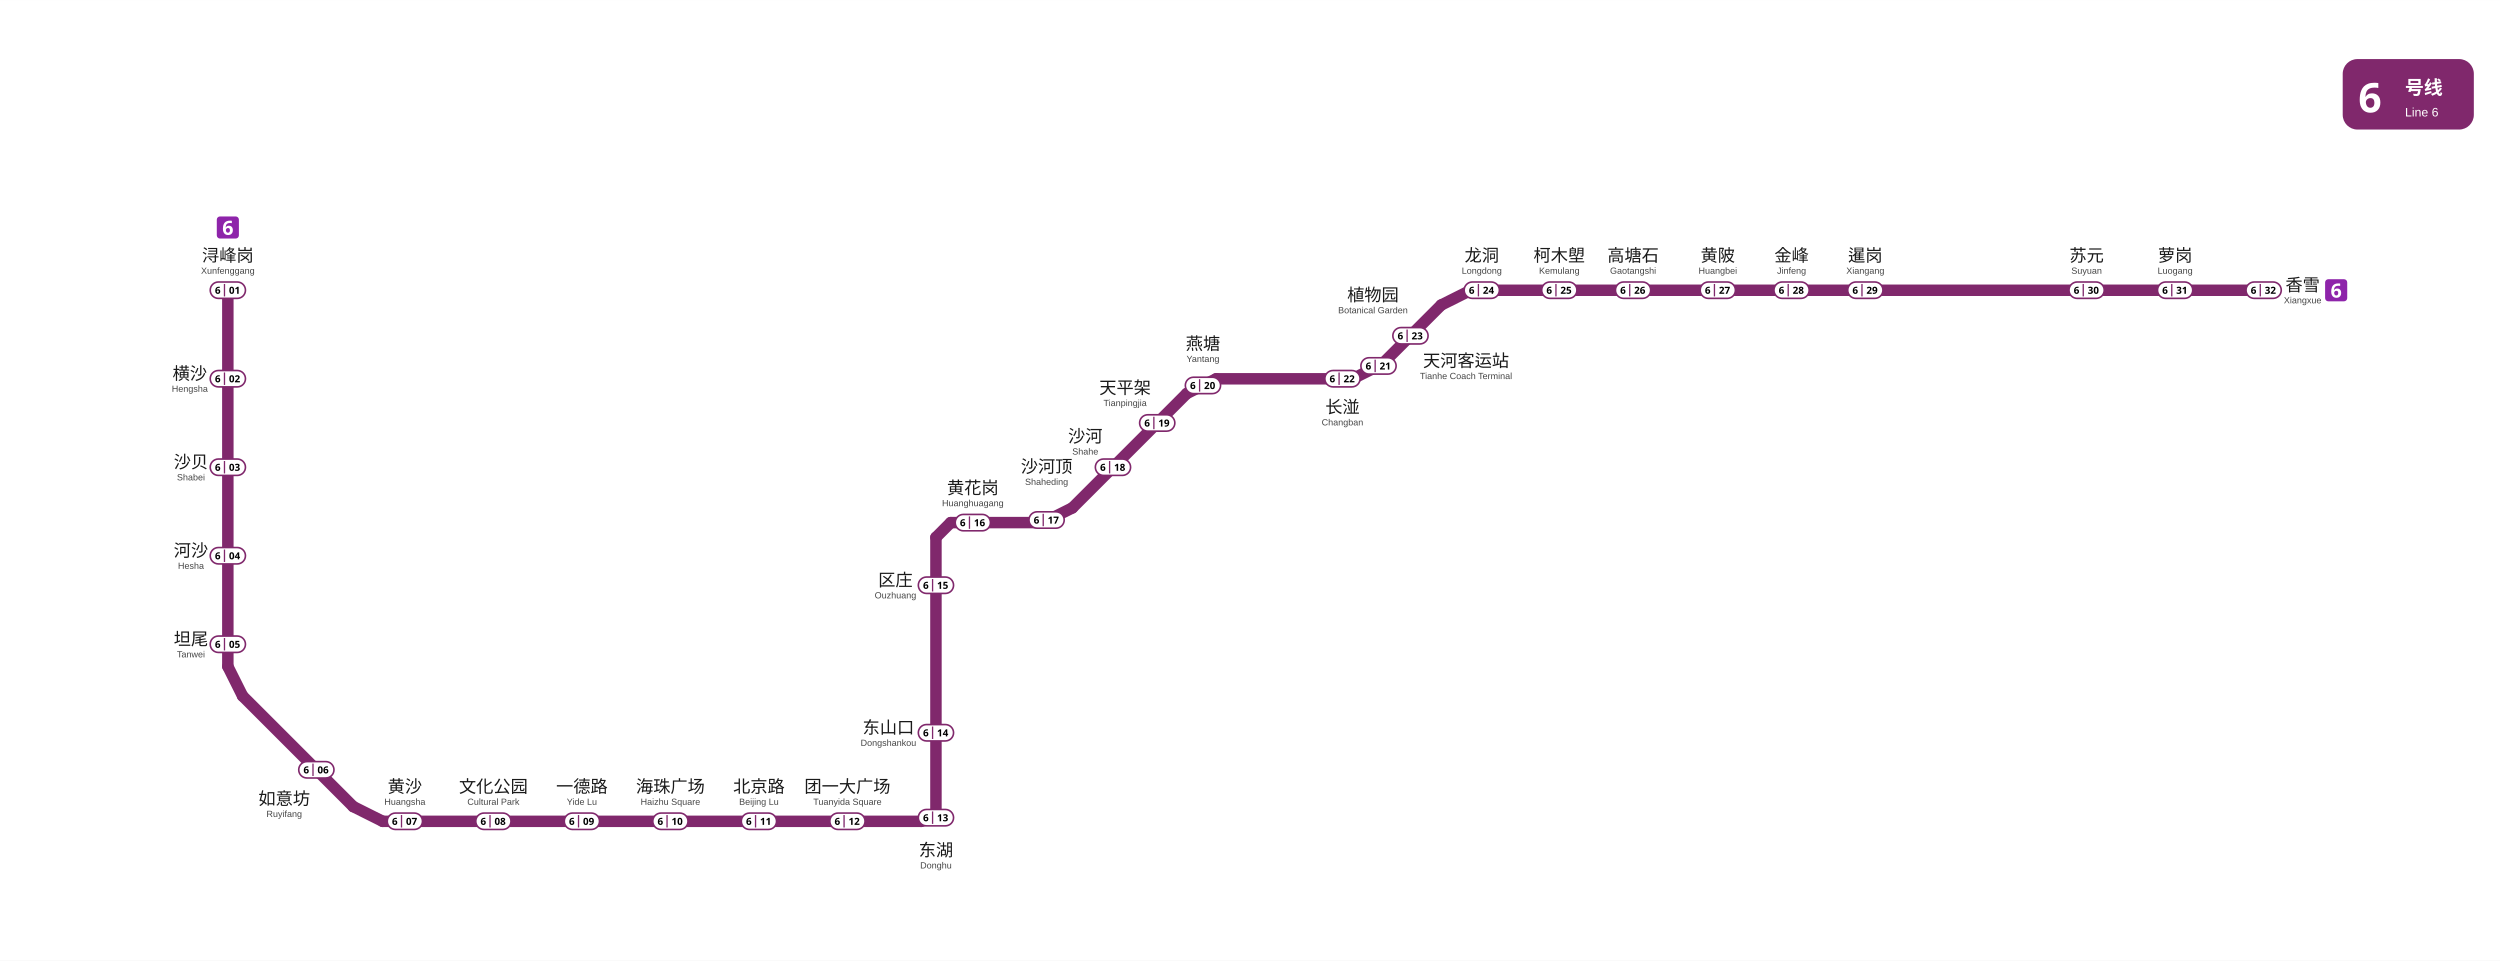
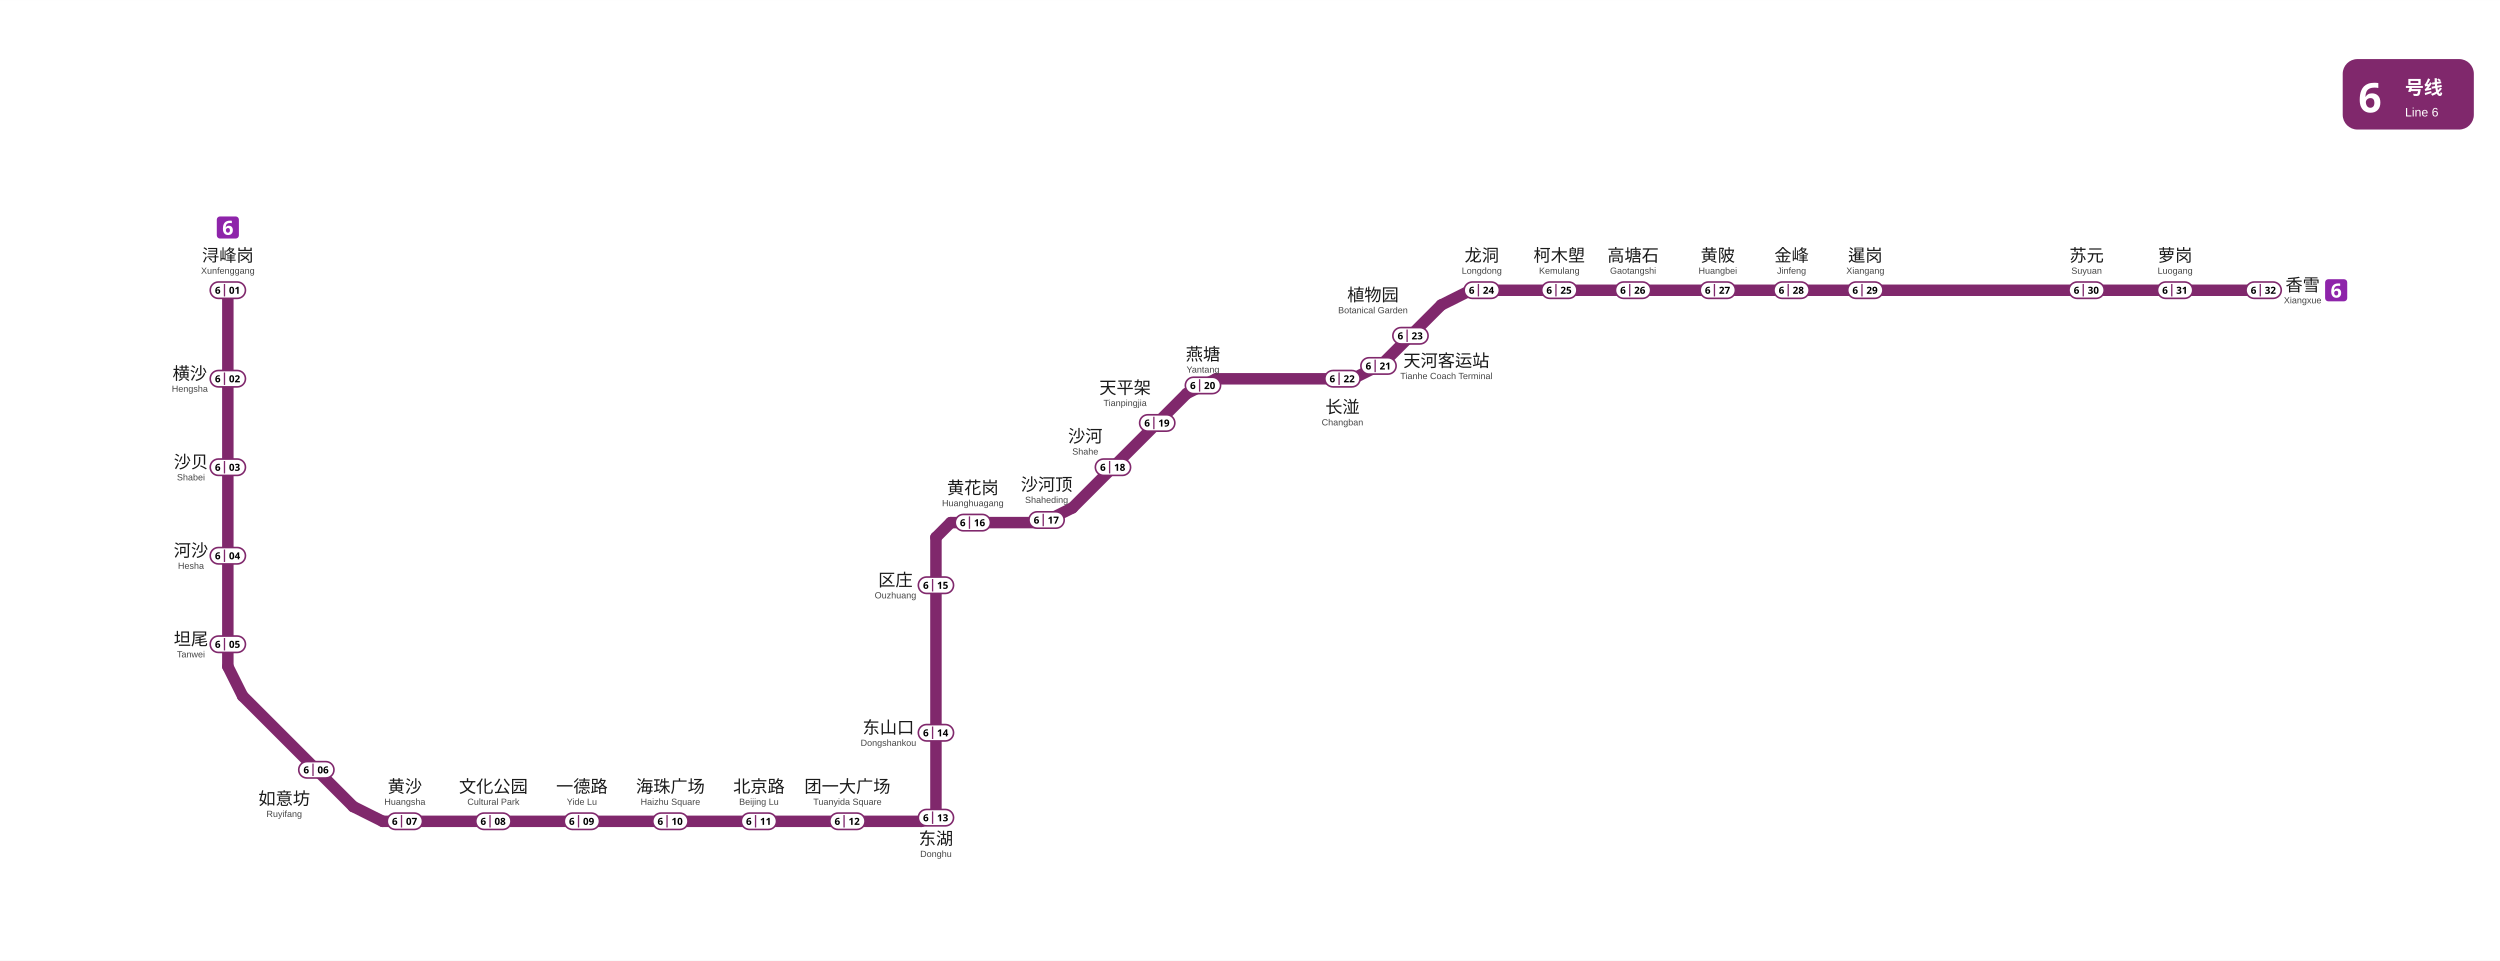
<svg xmlns="http://www.w3.org/2000/svg" viewBox="927.5 563.2 1525.2 586.0" data-pins="一德路,东山口,东湖,北京路,区庄,团一大广场,坦尾,天平架,天河客运站,如意坊,文化公园,暹岗,柯木塱,植物园,横沙,沙河,沙河顶,沙贝,河沙,浔峰岗,海珠广场,燕塘,苏元,萝岗,金峰,长湴,香雪,高塘石,黄沙,黄花岗,黄陂,龙洞" width="1525" height="586">
  <rect x="927.5" y="563.2" width="1525.245" height="586.05" fill="#ffffff" />
  <g id="走廊">
    <line x1="1066.50" y1="740.25" x2="1066.50" y2="969.75" style="fill:none;stroke:#80286c;stroke-width:7;stroke-linecap:round" />
    <line x1="1066.50" y1="969.75" x2="1075.50" y2="987.75" style="fill:none;stroke:#80286c;stroke-width:7;stroke-linecap:round" />
    <line x1="1075.50" y1="987.75" x2="1143.00" y2="1055.25" style="fill:none;stroke:#80286c;stroke-width:7;stroke-linecap:round" />
    <line x1="1143.00" y1="1055.25" x2="1161.00" y2="1064.25" style="fill:none;stroke:#80286c;stroke-width:7;stroke-linecap:round" />
    <line x1="1161.00" y1="1064.25" x2="1489.50" y2="1064.25" style="fill:none;stroke:#80286c;stroke-width:7;stroke-linecap:round" />
    <line x1="1489.50" y1="1064.25" x2="1498.50" y2="1062.00" style="fill:none;stroke:#80286c;stroke-width:7;stroke-linecap:round" />
    <line x1="1498.50" y1="891.00" x2="1498.50" y2="1062.00" style="fill:none;stroke:#80286c;stroke-width:7;stroke-linecap:round" />
    <line x1="1498.50" y1="891.00" x2="1507.50" y2="882.00" style="fill:none;stroke:#80286c;stroke-width:7;stroke-linecap:round" />
    <line x1="1507.50" y1="882.00" x2="1563.75" y2="882.00" style="fill:none;stroke:#80286c;stroke-width:7;stroke-linecap:round" />
    <line x1="1563.75" y1="882.00" x2="1581.75" y2="873.00" style="fill:none;stroke:#80286c;stroke-width:7;stroke-linecap:round" />
    <line x1="1581.75" y1="873.00" x2="1651.50" y2="803.25" style="fill:none;stroke:#80286c;stroke-width:7;stroke-linecap:round" />
    <line x1="1651.50" y1="803.25" x2="1669.50" y2="794.25" style="fill:none;stroke:#80286c;stroke-width:7;stroke-linecap:round" />
    <line x1="1669.50" y1="794.25" x2="1752.75" y2="794.25" style="fill:none;stroke:#80286c;stroke-width:7;stroke-linecap:round" />
    <line x1="1752.75" y1="794.25" x2="1770.75" y2="785.25" style="fill:none;stroke:#80286c;stroke-width:7;stroke-linecap:round" />
    <line x1="1770.75" y1="785.25" x2="1806.75" y2="749.25" style="fill:none;stroke:#80286c;stroke-width:7;stroke-linecap:round" />
    <line x1="1806.75" y1="749.25" x2="1824.75" y2="740.25" style="fill:none;stroke:#80286c;stroke-width:7;stroke-linecap:round" />
    <line x1="1824.75" y1="740.25" x2="2308.50" y2="740.25" style="fill:none;stroke:#80286c;stroke-width:7;stroke-linecap:round" />
  </g>
  <g id="线路徽标">
    <g data-badge="header" transform="translate(2356.74 599.2)" data-ink="#FFFFFF" data-box="2356.7,599.2,2436.7,642.2" data-chip="2356.7,599.2,2436.7,642.2">
      <rect x="0" y="0" width="80.0" height="43.0" rx="9.0" fill="#80286c" />
      <text x="9.5" y="32.5" font-family="'Microsoft YaHei', sans-serif" font-size="25" font-weight="bold" fill="#FFFFFF">6</text>
      <text x="38.0" y="21.5" font-family="'Microsoft YaHei', sans-serif" font-size="11.5" font-weight="600" fill="#FFFFFF">号线</text>
      <text x="38.0" y="35.0" font-family="Arial, sans-serif" font-size="7.5" fill="#FFFFFF">Line 6</text>
    </g>
    <g data-badge="chip" transform="translate(2346 733.505)" data-box="2346.0,733.5,2359.5,747.0">
      <path d="M11.54 13.49h-9.59c-1.07 0 -1.95 -0.88 -1.95 -1.95v-9.59c0 -1.07 0.88 -1.95 1.95 -1.95h9.59c1.07 0 1.95 0.88 1.95 1.95v9.59C13.49 12.61 12.61 13.49 11.54 13.49z" fill="#8E24AA" />
      <path d="M3.73 7.6c0 -0.49 0.04 -0.97 0.11 -1.46c0.07 -0.48 0.2 -0.94 0.38 -1.37c0.18 -0.43 0.43 -0.81 0.76 -1.14c0.32 -0.33 0.74 -0.59 1.24 -0.78c0.5 -0.19 1.11 -0.28 1.82 -0.28c0.17 0 0.36 0.01 0.59 0.02c0.22 0.01 0.41 0.03 0.56 0.07v1.45c-0.15 -0.03 -0.32 -0.06 -0.5 -0.08c-0.18 -0.02 -0.36 -0.04 -0.53 -0.04c-0.71 0 -1.26 0.11 -1.65 0.34c-0.39 0.22 -0.66 0.54 -0.82 0.94c-0.16 0.4 -0.25 0.87 -0.28 1.4h0.07c0.16 -0.28 0.39 -0.52 0.69 -0.71c0.3 -0.19 0.69 -0.29 1.17 -0.29c0.75 0 1.35 0.24 1.79 0.71c0.44 0.47 0.66 1.14 0.66 2c0 0.93 -0.26 1.66 -0.79 2.18c-0.52 0.53 -1.23 0.79 -2.13 0.79c-0.58 0 -1.11 -0.13 -1.58 -0.4c-0.47 -0.27 -0.85 -0.68 -1.13 -1.24C3.87 9.17 3.73 8.46 3.73 7.6zM6.82 9.91c0.35 0 0.64 -0.12 0.86 -0.37s0.34 -0.62 0.34 -1.13c0 -0.42 -0.1 -0.74 -0.29 -0.98c-0.19 -0.24 -0.48 -0.36 -0.88 -0.36c-0.27 0 -0.51 0.06 -0.7 0.18c-0.2 0.12 -0.35 0.27 -0.46 0.45c-0.11 0.18 -0.17 0.37 -0.17 0.56c0 0.26 0.05 0.52 0.14 0.78c0.1 0.26 0.24 0.47 0.44 0.63C6.31 9.83 6.54 9.91 6.82 9.91z" fill="#FFFFFF" />
    </g>
    <g data-badge="chip" transform="translate(1059.76 695.21)" data-box="1059.8,695.2,1073.2,708.7">
      <path d="M11.54 13.49h-9.59c-1.07 0 -1.95 -0.88 -1.95 -1.95v-9.59c0 -1.07 0.88 -1.95 1.95 -1.95h9.59c1.07 0 1.95 0.88 1.95 1.95v9.59C13.49 12.61 12.61 13.49 11.54 13.49z" fill="#8E24AA" />
      <path d="M3.73 7.6c0 -0.49 0.04 -0.97 0.11 -1.46c0.07 -0.48 0.2 -0.94 0.38 -1.37c0.18 -0.43 0.43 -0.81 0.76 -1.14c0.32 -0.33 0.74 -0.59 1.24 -0.78c0.5 -0.19 1.11 -0.28 1.82 -0.28c0.17 0 0.36 0.01 0.59 0.02c0.22 0.01 0.41 0.03 0.56 0.07v1.45c-0.15 -0.03 -0.32 -0.06 -0.5 -0.08c-0.18 -0.02 -0.36 -0.04 -0.53 -0.04c-0.71 0 -1.26 0.11 -1.65 0.34c-0.39 0.22 -0.66 0.54 -0.82 0.94c-0.16 0.4 -0.25 0.87 -0.28 1.4h0.07c0.16 -0.28 0.39 -0.52 0.69 -0.71c0.3 -0.19 0.69 -0.29 1.17 -0.29c0.75 0 1.35 0.24 1.79 0.71c0.44 0.47 0.66 1.14 0.66 2c0 0.93 -0.26 1.66 -0.79 2.18c-0.52 0.53 -1.23 0.79 -2.13 0.79c-0.58 0 -1.11 -0.13 -1.58 -0.4c-0.47 -0.27 -0.85 -0.68 -1.13 -1.24C3.87 9.17 3.73 8.46 3.73 7.6zM6.82 9.91c0.35 0 0.64 -0.12 0.86 -0.37s0.34 -0.62 0.34 -1.13c0 -0.42 -0.1 -0.74 -0.29 -0.98c-0.19 -0.24 -0.48 -0.36 -0.88 -0.36c-0.27 0 -0.51 0.06 -0.7 0.18c-0.2 0.12 -0.35 0.27 -0.46 0.45c-0.11 0.18 -0.17 0.37 -0.17 0.56c0 0.26 0.05 0.52 0.14 0.78c0.1 0.26 0.24 0.47 0.44 0.63C6.31 9.83 6.54 9.91 6.82 9.91z" fill="#FFFFFF" />
    </g>
  </g>
  <g id="站名标注" font-family="'Microsoft YaHei', 'PingFang SC', sans-serif">
    <text x="2332.30" y="740.73" text-anchor="middle" font-size="10.5" font-weight="500" fill="#1a1a1a">香雪</text>
    <text x="2332.30" y="748.23" text-anchor="middle" font-size="5.5" font-family="Arial, sans-serif" fill="#444444">Xiangxue</text>
    <text x="2254.50" y="722.70" text-anchor="middle" font-size="10.5" font-weight="500" fill="#1a1a1a">萝岗</text>
    <text x="2254.50" y="730.20" text-anchor="middle" font-size="5.5" font-family="Arial, sans-serif" fill="#444444">Luogang</text>
    <text x="2200.50" y="722.70" text-anchor="middle" font-size="10.5" font-weight="500" fill="#1a1a1a">苏元</text>
    <text x="2200.50" y="730.20" text-anchor="middle" font-size="5.5" font-family="Arial, sans-serif" fill="#444444">Suyuan</text>
    <text x="2065.50" y="722.70" text-anchor="middle" font-size="10.5" font-weight="500" fill="#1a1a1a">暹岗</text>
    <text x="2065.50" y="730.20" text-anchor="middle" font-size="5.5" font-family="Arial, sans-serif" fill="#444444">Xiangang</text>
    <text x="2020.50" y="722.70" text-anchor="middle" font-size="10.5" font-weight="500" fill="#1a1a1a">金峰</text>
    <text x="2020.50" y="730.20" text-anchor="middle" font-size="5.5" font-family="Arial, sans-serif" fill="#444444">Jinfeng</text>
    <text x="1975.50" y="722.70" text-anchor="middle" font-size="10.5" font-weight="500" fill="#1a1a1a">黄陂</text>
    <text x="1975.50" y="730.20" text-anchor="middle" font-size="5.5" font-family="Arial, sans-serif" fill="#444444">Huangbei</text>
    <text x="1923.80" y="722.70" text-anchor="middle" font-size="10.5" font-weight="500" fill="#1a1a1a">高塘石</text>
    <text x="1923.80" y="730.20" text-anchor="middle" font-size="5.5" font-family="Arial, sans-serif" fill="#444444">Gaotangshi</text>
    <text x="1878.80" y="722.70" text-anchor="middle" font-size="10.5" font-weight="500" fill="#1a1a1a">柯木塱</text>
    <text x="1878.80" y="730.20" text-anchor="middle" font-size="5.5" font-family="Arial, sans-serif" fill="#444444">Kemulang</text>
    <text x="1831.50" y="722.70" text-anchor="middle" font-size="10.5" font-weight="500" fill="#1a1a1a">龙洞</text>
    <text x="1831.50" y="730.20" text-anchor="middle" font-size="5.5" font-family="Arial, sans-serif" fill="#444444">Longdong</text>
    <text x="1746.50" y="815.20" text-anchor="middle" font-size="10.5" font-weight="500" fill="#1a1a1a">长湴</text>
    <text x="1746.50" y="822.70" text-anchor="middle" font-size="5.5" font-family="Arial, sans-serif" fill="#444444">Changban</text>
    <text x="1613.90" y="803.40" text-anchor="middle" font-size="10.5" font-weight="500" fill="#1a1a1a">天平架</text>
    <text x="1613.90" y="810.90" text-anchor="middle" font-size="5.5" font-family="Arial, sans-serif" fill="#444444">Tianpingjia</text>
    <text x="1589.60" y="833.00" text-anchor="middle" font-size="10.5" font-weight="500" fill="#1a1a1a">沙河</text>
    <text x="1589.60" y="840.50" text-anchor="middle" font-size="5.5" font-family="Arial, sans-serif" fill="#444444">Shahe</text>
    <text x="1473.80" y="920.73" text-anchor="middle" font-size="10.5" font-weight="500" fill="#1a1a1a">区庄</text>
    <text x="1473.80" y="928.23" text-anchor="middle" font-size="5.5" font-family="Arial, sans-serif" fill="#444444">Ouzhuang</text>
    <text x="1469.50" y="1010.73" text-anchor="middle" font-size="10.5" font-weight="500" fill="#1a1a1a">东山口</text>
    <text x="1469.50" y="1018.23" text-anchor="middle" font-size="5.5" font-family="Arial, sans-serif" fill="#444444">Dongshankou</text>
    <text x="1444.50" y="1046.70" text-anchor="middle" font-size="10.5" font-weight="500" fill="#1a1a1a">团一大广场</text>
    <text x="1444.50" y="1054.20" text-anchor="middle" font-size="5.5" font-family="Arial, sans-serif" fill="#444444">Tuanyida Square</text>
    <text x="1390.50" y="1046.70" text-anchor="middle" font-size="10.5" font-weight="500" fill="#1a1a1a">北京路</text>
    <text x="1390.50" y="1054.20" text-anchor="middle" font-size="5.5" font-family="Arial, sans-serif" fill="#444444">Beijing Lu</text>
    <text x="1336.50" y="1046.70" text-anchor="middle" font-size="10.5" font-weight="500" fill="#1a1a1a">海珠广场</text>
    <text x="1336.50" y="1054.20" text-anchor="middle" font-size="5.5" font-family="Arial, sans-serif" fill="#444444">Haizhu Square</text>
    <text x="1282.50" y="1046.70" text-anchor="middle" font-size="10.5" font-weight="500" fill="#1a1a1a">一德路</text>
    <text x="1282.50" y="1054.20" text-anchor="middle" font-size="5.5" font-family="Arial, sans-serif" fill="#444444">Yide Lu</text>
    <text x="1228.50" y="1046.70" text-anchor="middle" font-size="10.5" font-weight="500" fill="#1a1a1a">文化公园</text>
    <text x="1228.50" y="1054.20" text-anchor="middle" font-size="5.5" font-family="Arial, sans-serif" fill="#444444">Cultural Park</text>
    <text x="1174.50" y="1046.70" text-anchor="middle" font-size="10.5" font-weight="500" fill="#1a1a1a">黄沙</text>
    <text x="1174.50" y="1054.20" text-anchor="middle" font-size="5.5" font-family="Arial, sans-serif" fill="#444444">Huangsha</text>
    <text x="1100.90" y="1054.10" text-anchor="middle" font-size="10.5" font-weight="500" fill="#1a1a1a">如意坊</text>
    <text x="1100.90" y="1061.60" text-anchor="middle" font-size="5.5" font-family="Arial, sans-serif" fill="#444444">Ruyifang</text>
    <text x="1044.00" y="956.73" text-anchor="middle" font-size="10.5" font-weight="500" fill="#1a1a1a">坦尾</text>
    <text x="1044.00" y="964.23" text-anchor="middle" font-size="5.5" font-family="Arial, sans-serif" fill="#444444">Tanwei</text>
    <text x="1044.00" y="902.73" text-anchor="middle" font-size="10.5" font-weight="500" fill="#1a1a1a">河沙</text>
    <text x="1044.00" y="910.23" text-anchor="middle" font-size="5.5" font-family="Arial, sans-serif" fill="#444444">Hesha</text>
    <text x="1044.00" y="848.73" text-anchor="middle" font-size="10.5" font-weight="500" fill="#1a1a1a">沙贝</text>
    <text x="1044.00" y="856.23" text-anchor="middle" font-size="5.5" font-family="Arial, sans-serif" fill="#444444">Shabei</text>
    <text x="1043.30" y="794.73" text-anchor="middle" font-size="10.5" font-weight="500" fill="#1a1a1a">横沙</text>
    <text x="1043.30" y="802.23" text-anchor="middle" font-size="5.5" font-family="Arial, sans-serif" fill="#444444">Hengsha</text>
    <text x="1066.50" y="722.70" text-anchor="middle" font-size="10.5" font-weight="500" fill="#1a1a1a">浔峰岗</text>
    <text x="1066.50" y="730.20" text-anchor="middle" font-size="5.5" font-family="Arial, sans-serif" fill="#444444">Xunfenggang</text>
    <text x="1765.10" y="746.80" text-anchor="middle" font-size="10.5" font-weight="500" fill="#1a1a1a">植物园</text>
    <text x="1765.10" y="754.30" text-anchor="middle" font-size="5.5" font-family="Arial, sans-serif" fill="#444444">Botanical Garden</text>
-     <text x="1821.90" y="786.93" text-anchor="middle" font-size="10.5" font-weight="500" fill="#1a1a1a">天河客运站</text>
-     <text x="1821.90" y="794.43" text-anchor="middle" font-size="5.5" font-family="Arial, sans-serif" fill="#444444">Tianhe Coach Terminal</text>
-     <text x="1661.40" y="776.50" text-anchor="middle" font-size="10.5" font-weight="500" fill="#1a1a1a">燕塘</text>
-     <text x="1661.40" y="784.00" text-anchor="middle" font-size="5.5" font-family="Arial, sans-serif" fill="#444444">Yantang</text>
-     <text x="1566.00" y="851.50" text-anchor="middle" font-size="10.5" font-weight="500" fill="#1a1a1a">沙河顶</text>
-     <text x="1566.00" y="859.00" text-anchor="middle" font-size="5.5" font-family="Arial, sans-serif" fill="#444444">Shaheding</text>
+     <text x="1809.90" y="786.93" text-anchor="middle" font-size="10.5" font-weight="500" fill="#1a1a1a">天河客运站</text>
+     <text x="1809.90" y="794.43" text-anchor="middle" font-size="5.5" font-family="Arial, sans-serif" fill="#444444">Tianhe Coach Terminal</text>
+     <text x="1661.40" y="783.00" text-anchor="middle" font-size="10.5" font-weight="500" fill="#1a1a1a">燕塘</text>
+     <text x="1661.40" y="790.50" text-anchor="middle" font-size="5.5" font-family="Arial, sans-serif" fill="#444444">Yantang</text>
+     <text x="1566.00" y="862.50" text-anchor="middle" font-size="10.5" font-weight="500" fill="#1a1a1a">沙河顶</text>
+     <text x="1566.00" y="870.00" text-anchor="middle" font-size="5.5" font-family="Arial, sans-serif" fill="#444444">Shaheding</text>
    <text x="1521.00" y="864.50" text-anchor="middle" font-size="10.5" font-weight="500" fill="#1a1a1a">黄花岗</text>
    <text x="1521.00" y="872.00" text-anchor="middle" font-size="5.5" font-family="Arial, sans-serif" fill="#444444">Huanghuagang</text>
-     <text x="1498.50" y="1085.50" text-anchor="middle" font-size="10.5" font-weight="500" fill="#1a1a1a">东湖</text>
-     <text x="1498.50" y="1093.00" text-anchor="middle" font-size="5.5" font-family="Arial, sans-serif" fill="#444444">Donghu</text>
+     <text x="1498.50" y="1078.50" text-anchor="middle" font-size="10.5" font-weight="500" fill="#1a1a1a">东湖</text>
+     <text x="1498.50" y="1086.00" text-anchor="middle" font-size="5.5" font-family="Arial, sans-serif" fill="#444444">Donghu</text>
  </g>
  <g id="编号牌" font-family="'Microsoft YaHei', 'PingFang SC', sans-serif">
    <rect x="2297.75" y="735.20" width="21.50" height="10.00" rx="5.00" fill="#FFFFFF" stroke="#80286c" stroke-width="1.0" />
    <line x1="2306.45" y1="736.40" x2="2306.45" y2="744.00" stroke="#80286c" stroke-width="0.8" />
    <text x="2302.35" y="740.08" text-anchor="middle" dominant-baseline="central" font-size="6.0" font-weight="700" fill="#000000">6</text>
    <text x="2312.60" y="740.08" text-anchor="middle" dominant-baseline="central" font-size="6.0" font-weight="700" fill="#000000">32</text>
    <rect x="2243.75" y="735.20" width="21.50" height="10.00" rx="5.00" fill="#FFFFFF" stroke="#80286c" stroke-width="1.0" />
    <line x1="2252.45" y1="736.40" x2="2252.45" y2="744.00" stroke="#80286c" stroke-width="0.8" />
    <text x="2248.35" y="740.08" text-anchor="middle" dominant-baseline="central" font-size="6.0" font-weight="700" fill="#000000">6</text>
    <text x="2258.60" y="740.08" text-anchor="middle" dominant-baseline="central" font-size="6.0" font-weight="700" fill="#000000">31</text>
    <rect x="2189.75" y="735.20" width="21.50" height="10.00" rx="5.00" fill="#FFFFFF" stroke="#80286c" stroke-width="1.0" />
    <line x1="2198.45" y1="736.40" x2="2198.45" y2="744.00" stroke="#80286c" stroke-width="0.8" />
    <text x="2194.35" y="740.08" text-anchor="middle" dominant-baseline="central" font-size="6.0" font-weight="700" fill="#000000">6</text>
    <text x="2204.60" y="740.08" text-anchor="middle" dominant-baseline="central" font-size="6.0" font-weight="700" fill="#000000">30</text>
    <rect x="2054.75" y="735.20" width="21.50" height="10.00" rx="5.00" fill="#FFFFFF" stroke="#80286c" stroke-width="1.0" />
    <line x1="2063.45" y1="736.40" x2="2063.45" y2="744.00" stroke="#80286c" stroke-width="0.8" />
    <text x="2059.35" y="740.08" text-anchor="middle" dominant-baseline="central" font-size="6.0" font-weight="700" fill="#000000">6</text>
    <text x="2069.60" y="740.08" text-anchor="middle" dominant-baseline="central" font-size="6.0" font-weight="700" fill="#000000">29</text>
    <rect x="2009.75" y="735.20" width="21.50" height="10.00" rx="5.00" fill="#FFFFFF" stroke="#80286c" stroke-width="1.0" />
    <line x1="2018.45" y1="736.40" x2="2018.45" y2="744.00" stroke="#80286c" stroke-width="0.8" />
    <text x="2014.35" y="740.08" text-anchor="middle" dominant-baseline="central" font-size="6.0" font-weight="700" fill="#000000">6</text>
    <text x="2024.60" y="740.08" text-anchor="middle" dominant-baseline="central" font-size="6.0" font-weight="700" fill="#000000">28</text>
    <rect x="1964.75" y="735.20" width="21.50" height="10.00" rx="5.00" fill="#FFFFFF" stroke="#80286c" stroke-width="1.0" />
    <line x1="1973.45" y1="736.40" x2="1973.45" y2="744.00" stroke="#80286c" stroke-width="0.8" />
    <text x="1969.35" y="740.08" text-anchor="middle" dominant-baseline="central" font-size="6.0" font-weight="700" fill="#000000">6</text>
    <text x="1979.60" y="740.08" text-anchor="middle" dominant-baseline="central" font-size="6.0" font-weight="700" fill="#000000">27</text>
    <rect x="1913.05" y="735.20" width="21.50" height="10.00" rx="5.00" fill="#FFFFFF" stroke="#80286c" stroke-width="1.0" />
    <line x1="1921.75" y1="736.40" x2="1921.75" y2="744.00" stroke="#80286c" stroke-width="0.8" />
    <text x="1917.65" y="740.08" text-anchor="middle" dominant-baseline="central" font-size="6.0" font-weight="700" fill="#000000">6</text>
    <text x="1927.90" y="740.08" text-anchor="middle" dominant-baseline="central" font-size="6.0" font-weight="700" fill="#000000">26</text>
    <rect x="1868.05" y="735.20" width="21.50" height="10.00" rx="5.00" fill="#FFFFFF" stroke="#80286c" stroke-width="1.0" />
    <line x1="1876.75" y1="736.40" x2="1876.75" y2="744.00" stroke="#80286c" stroke-width="0.8" />
    <text x="1872.65" y="740.08" text-anchor="middle" dominant-baseline="central" font-size="6.0" font-weight="700" fill="#000000">6</text>
    <text x="1882.90" y="740.08" text-anchor="middle" dominant-baseline="central" font-size="6.0" font-weight="700" fill="#000000">25</text>
    <rect x="1820.75" y="735.20" width="21.50" height="10.00" rx="5.00" fill="#FFFFFF" stroke="#80286c" stroke-width="1.0" />
    <line x1="1829.45" y1="736.40" x2="1829.45" y2="744.00" stroke="#80286c" stroke-width="0.8" />
    <text x="1825.35" y="740.08" text-anchor="middle" dominant-baseline="central" font-size="6.0" font-weight="700" fill="#000000">6</text>
    <text x="1835.60" y="740.08" text-anchor="middle" dominant-baseline="central" font-size="6.0" font-weight="700" fill="#000000">24</text>
    <rect x="1777.25" y="763.00" width="21.50" height="10.00" rx="5.00" fill="#FFFFFF" stroke="#80286c" stroke-width="1.0" />
    <line x1="1785.95" y1="764.20" x2="1785.95" y2="771.80" stroke="#80286c" stroke-width="0.8" />
    <text x="1781.85" y="767.88" text-anchor="middle" dominant-baseline="central" font-size="6.0" font-weight="700" fill="#000000">6</text>
    <text x="1792.10" y="767.88" text-anchor="middle" dominant-baseline="central" font-size="6.0" font-weight="700" fill="#000000">23</text>
    <rect x="1735.75" y="789.20" width="21.50" height="10.00" rx="5.00" fill="#FFFFFF" stroke="#80286c" stroke-width="1.0" />
    <line x1="1744.45" y1="790.40" x2="1744.45" y2="798.00" stroke="#80286c" stroke-width="0.8" />
    <text x="1740.35" y="794.08" text-anchor="middle" dominant-baseline="central" font-size="6.0" font-weight="700" fill="#000000">6</text>
    <text x="1750.60" y="794.08" text-anchor="middle" dominant-baseline="central" font-size="6.0" font-weight="700" fill="#000000">22</text>
    <rect x="1757.75" y="781.40" width="21.50" height="10.00" rx="5.00" fill="#FFFFFF" stroke="#80286c" stroke-width="1.0" />
    <line x1="1766.45" y1="782.60" x2="1766.45" y2="790.20" stroke="#80286c" stroke-width="0.8" />
    <text x="1762.35" y="786.28" text-anchor="middle" dominant-baseline="central" font-size="6.0" font-weight="700" fill="#000000">6</text>
    <text x="1772.60" y="786.28" text-anchor="middle" dominant-baseline="central" font-size="6.0" font-weight="700" fill="#000000">21</text>
    <rect x="1650.65" y="793.30" width="21.50" height="10.00" rx="5.00" fill="#FFFFFF" stroke="#80286c" stroke-width="1.0" />
    <line x1="1659.35" y1="794.50" x2="1659.35" y2="802.10" stroke="#80286c" stroke-width="0.8" />
    <text x="1655.25" y="798.18" text-anchor="middle" dominant-baseline="central" font-size="6.0" font-weight="700" fill="#000000">6</text>
    <text x="1665.50" y="798.18" text-anchor="middle" dominant-baseline="central" font-size="6.0" font-weight="700" fill="#000000">20</text>
    <rect x="1622.75" y="816.20" width="21.50" height="10.00" rx="5.00" fill="#FFFFFF" stroke="#80286c" stroke-width="1.0" />
    <line x1="1631.45" y1="817.40" x2="1631.45" y2="825.00" stroke="#80286c" stroke-width="0.8" />
    <text x="1627.35" y="821.08" text-anchor="middle" dominant-baseline="central" font-size="6.0" font-weight="700" fill="#000000">6</text>
    <text x="1637.60" y="821.08" text-anchor="middle" dominant-baseline="central" font-size="6.0" font-weight="700" fill="#000000">19</text>
    <rect x="1595.75" y="843.20" width="21.50" height="10.00" rx="5.00" fill="#FFFFFF" stroke="#80286c" stroke-width="1.0" />
    <line x1="1604.45" y1="844.40" x2="1604.45" y2="852.00" stroke="#80286c" stroke-width="0.8" />
    <text x="1600.35" y="848.08" text-anchor="middle" dominant-baseline="central" font-size="6.0" font-weight="700" fill="#000000">6</text>
    <text x="1610.60" y="848.08" text-anchor="middle" dominant-baseline="central" font-size="6.0" font-weight="700" fill="#000000">18</text>
    <rect x="1555.25" y="875.40" width="21.50" height="10.00" rx="5.00" fill="#FFFFFF" stroke="#80286c" stroke-width="1.0" />
    <line x1="1563.95" y1="876.60" x2="1563.95" y2="884.20" stroke="#80286c" stroke-width="0.8" />
    <text x="1559.85" y="880.28" text-anchor="middle" dominant-baseline="central" font-size="6.0" font-weight="700" fill="#000000">6</text>
    <text x="1570.10" y="880.28" text-anchor="middle" dominant-baseline="central" font-size="6.0" font-weight="700" fill="#000000">17</text>
    <rect x="1510.25" y="877.00" width="21.50" height="10.00" rx="5.00" fill="#FFFFFF" stroke="#80286c" stroke-width="1.0" />
    <line x1="1518.95" y1="878.20" x2="1518.95" y2="885.80" stroke="#80286c" stroke-width="0.8" />
    <text x="1514.85" y="881.88" text-anchor="middle" dominant-baseline="central" font-size="6.0" font-weight="700" fill="#000000">6</text>
    <text x="1525.10" y="881.88" text-anchor="middle" dominant-baseline="central" font-size="6.0" font-weight="700" fill="#000000">16</text>
    <rect x="1487.75" y="915.20" width="21.50" height="10.00" rx="5.00" fill="#FFFFFF" stroke="#80286c" stroke-width="1.0" />
    <line x1="1496.45" y1="916.40" x2="1496.45" y2="924.00" stroke="#80286c" stroke-width="0.8" />
    <text x="1492.35" y="920.08" text-anchor="middle" dominant-baseline="central" font-size="6.0" font-weight="700" fill="#000000">6</text>
    <text x="1502.60" y="920.08" text-anchor="middle" dominant-baseline="central" font-size="6.0" font-weight="700" fill="#000000">15</text>
    <rect x="1487.75" y="1005.20" width="21.50" height="10.00" rx="5.00" fill="#FFFFFF" stroke="#80286c" stroke-width="1.0" />
    <line x1="1496.45" y1="1006.40" x2="1496.45" y2="1014.00" stroke="#80286c" stroke-width="0.8" />
    <text x="1492.35" y="1010.08" text-anchor="middle" dominant-baseline="central" font-size="6.0" font-weight="700" fill="#000000">6</text>
    <text x="1502.60" y="1010.08" text-anchor="middle" dominant-baseline="central" font-size="6.0" font-weight="700" fill="#000000">14</text>
    <rect x="1487.75" y="1057.00" width="21.50" height="10.00" rx="5.00" fill="#FFFFFF" stroke="#80286c" stroke-width="1.0" />
    <line x1="1496.45" y1="1058.20" x2="1496.45" y2="1065.80" stroke="#80286c" stroke-width="0.8" />
    <text x="1492.35" y="1061.88" text-anchor="middle" dominant-baseline="central" font-size="6.0" font-weight="700" fill="#000000">6</text>
    <text x="1502.60" y="1061.88" text-anchor="middle" dominant-baseline="central" font-size="6.0" font-weight="700" fill="#000000">13</text>
    <rect x="1433.75" y="1059.20" width="21.50" height="10.00" rx="5.00" fill="#FFFFFF" stroke="#80286c" stroke-width="1.0" />
    <line x1="1442.45" y1="1060.40" x2="1442.45" y2="1068.00" stroke="#80286c" stroke-width="0.8" />
    <text x="1438.35" y="1064.08" text-anchor="middle" dominant-baseline="central" font-size="6.0" font-weight="700" fill="#000000">6</text>
    <text x="1448.60" y="1064.08" text-anchor="middle" dominant-baseline="central" font-size="6.0" font-weight="700" fill="#000000">12</text>
    <rect x="1379.75" y="1059.20" width="21.50" height="10.00" rx="5.00" fill="#FFFFFF" stroke="#80286c" stroke-width="1.0" />
    <line x1="1388.45" y1="1060.40" x2="1388.45" y2="1068.00" stroke="#80286c" stroke-width="0.8" />
    <text x="1384.35" y="1064.08" text-anchor="middle" dominant-baseline="central" font-size="6.0" font-weight="700" fill="#000000">6</text>
    <text x="1394.60" y="1064.08" text-anchor="middle" dominant-baseline="central" font-size="6.0" font-weight="700" fill="#000000">11</text>
    <rect x="1325.75" y="1059.20" width="21.50" height="10.00" rx="5.00" fill="#FFFFFF" stroke="#80286c" stroke-width="1.0" />
    <line x1="1334.45" y1="1060.40" x2="1334.45" y2="1068.00" stroke="#80286c" stroke-width="0.8" />
    <text x="1330.35" y="1064.08" text-anchor="middle" dominant-baseline="central" font-size="6.0" font-weight="700" fill="#000000">6</text>
    <text x="1340.60" y="1064.08" text-anchor="middle" dominant-baseline="central" font-size="6.0" font-weight="700" fill="#000000">10</text>
    <rect x="1271.75" y="1059.20" width="21.50" height="10.00" rx="5.00" fill="#FFFFFF" stroke="#80286c" stroke-width="1.0" />
    <line x1="1280.45" y1="1060.40" x2="1280.45" y2="1068.00" stroke="#80286c" stroke-width="0.8" />
    <text x="1276.35" y="1064.08" text-anchor="middle" dominant-baseline="central" font-size="6.0" font-weight="700" fill="#000000">6</text>
    <text x="1286.60" y="1064.08" text-anchor="middle" dominant-baseline="central" font-size="6.0" font-weight="700" fill="#000000">09</text>
    <rect x="1217.75" y="1059.20" width="21.50" height="10.00" rx="5.00" fill="#FFFFFF" stroke="#80286c" stroke-width="1.0" />
    <line x1="1226.45" y1="1060.40" x2="1226.45" y2="1068.00" stroke="#80286c" stroke-width="0.8" />
    <text x="1222.35" y="1064.08" text-anchor="middle" dominant-baseline="central" font-size="6.0" font-weight="700" fill="#000000">6</text>
    <text x="1232.60" y="1064.08" text-anchor="middle" dominant-baseline="central" font-size="6.0" font-weight="700" fill="#000000">08</text>
    <rect x="1163.75" y="1059.20" width="21.50" height="10.00" rx="5.00" fill="#FFFFFF" stroke="#80286c" stroke-width="1.0" />
    <line x1="1172.45" y1="1060.40" x2="1172.45" y2="1068.00" stroke="#80286c" stroke-width="0.8" />
    <text x="1168.35" y="1064.08" text-anchor="middle" dominant-baseline="central" font-size="6.0" font-weight="700" fill="#000000">6</text>
    <text x="1178.60" y="1064.08" text-anchor="middle" dominant-baseline="central" font-size="6.0" font-weight="700" fill="#000000">07</text>
    <rect x="1109.75" y="1027.80" width="21.50" height="10.00" rx="5.00" fill="#FFFFFF" stroke="#80286c" stroke-width="1.0" />
    <line x1="1118.45" y1="1029.00" x2="1118.45" y2="1036.60" stroke="#80286c" stroke-width="0.8" />
    <text x="1114.35" y="1032.68" text-anchor="middle" dominant-baseline="central" font-size="6.0" font-weight="700" fill="#000000">6</text>
    <text x="1124.60" y="1032.68" text-anchor="middle" dominant-baseline="central" font-size="6.0" font-weight="700" fill="#000000">06</text>
    <rect x="1055.75" y="951.20" width="21.50" height="10.00" rx="5.00" fill="#FFFFFF" stroke="#80286c" stroke-width="1.0" />
    <line x1="1064.45" y1="952.40" x2="1064.45" y2="960.00" stroke="#80286c" stroke-width="0.8" />
    <text x="1060.35" y="956.08" text-anchor="middle" dominant-baseline="central" font-size="6.0" font-weight="700" fill="#000000">6</text>
    <text x="1070.60" y="956.08" text-anchor="middle" dominant-baseline="central" font-size="6.0" font-weight="700" fill="#000000">05</text>
    <rect x="1055.75" y="897.20" width="21.50" height="10.00" rx="5.00" fill="#FFFFFF" stroke="#80286c" stroke-width="1.0" />
    <line x1="1064.45" y1="898.40" x2="1064.45" y2="906.00" stroke="#80286c" stroke-width="0.8" />
    <text x="1060.35" y="902.08" text-anchor="middle" dominant-baseline="central" font-size="6.0" font-weight="700" fill="#000000">6</text>
    <text x="1070.60" y="902.08" text-anchor="middle" dominant-baseline="central" font-size="6.0" font-weight="700" fill="#000000">04</text>
    <rect x="1055.75" y="843.20" width="21.50" height="10.00" rx="5.00" fill="#FFFFFF" stroke="#80286c" stroke-width="1.0" />
    <line x1="1064.45" y1="844.40" x2="1064.45" y2="852.00" stroke="#80286c" stroke-width="0.8" />
    <text x="1060.35" y="848.08" text-anchor="middle" dominant-baseline="central" font-size="6.0" font-weight="700" fill="#000000">6</text>
    <text x="1070.60" y="848.08" text-anchor="middle" dominant-baseline="central" font-size="6.0" font-weight="700" fill="#000000">03</text>
    <rect x="1055.75" y="789.20" width="21.50" height="10.00" rx="5.00" fill="#FFFFFF" stroke="#80286c" stroke-width="1.0" />
    <line x1="1064.45" y1="790.40" x2="1064.45" y2="798.00" stroke="#80286c" stroke-width="0.8" />
    <text x="1060.35" y="794.08" text-anchor="middle" dominant-baseline="central" font-size="6.0" font-weight="700" fill="#000000">6</text>
    <text x="1070.60" y="794.08" text-anchor="middle" dominant-baseline="central" font-size="6.0" font-weight="700" fill="#000000">02</text>
    <rect x="1055.75" y="735.20" width="21.50" height="10.00" rx="5.00" fill="#FFFFFF" stroke="#80286c" stroke-width="1.0" />
    <line x1="1064.45" y1="736.40" x2="1064.45" y2="744.00" stroke="#80286c" stroke-width="0.8" />
    <text x="1060.35" y="740.08" text-anchor="middle" dominant-baseline="central" font-size="6.0" font-weight="700" fill="#000000">6</text>
    <text x="1070.60" y="740.08" text-anchor="middle" dominant-baseline="central" font-size="6.0" font-weight="700" fill="#000000">01</text>
  </g>
</svg>
